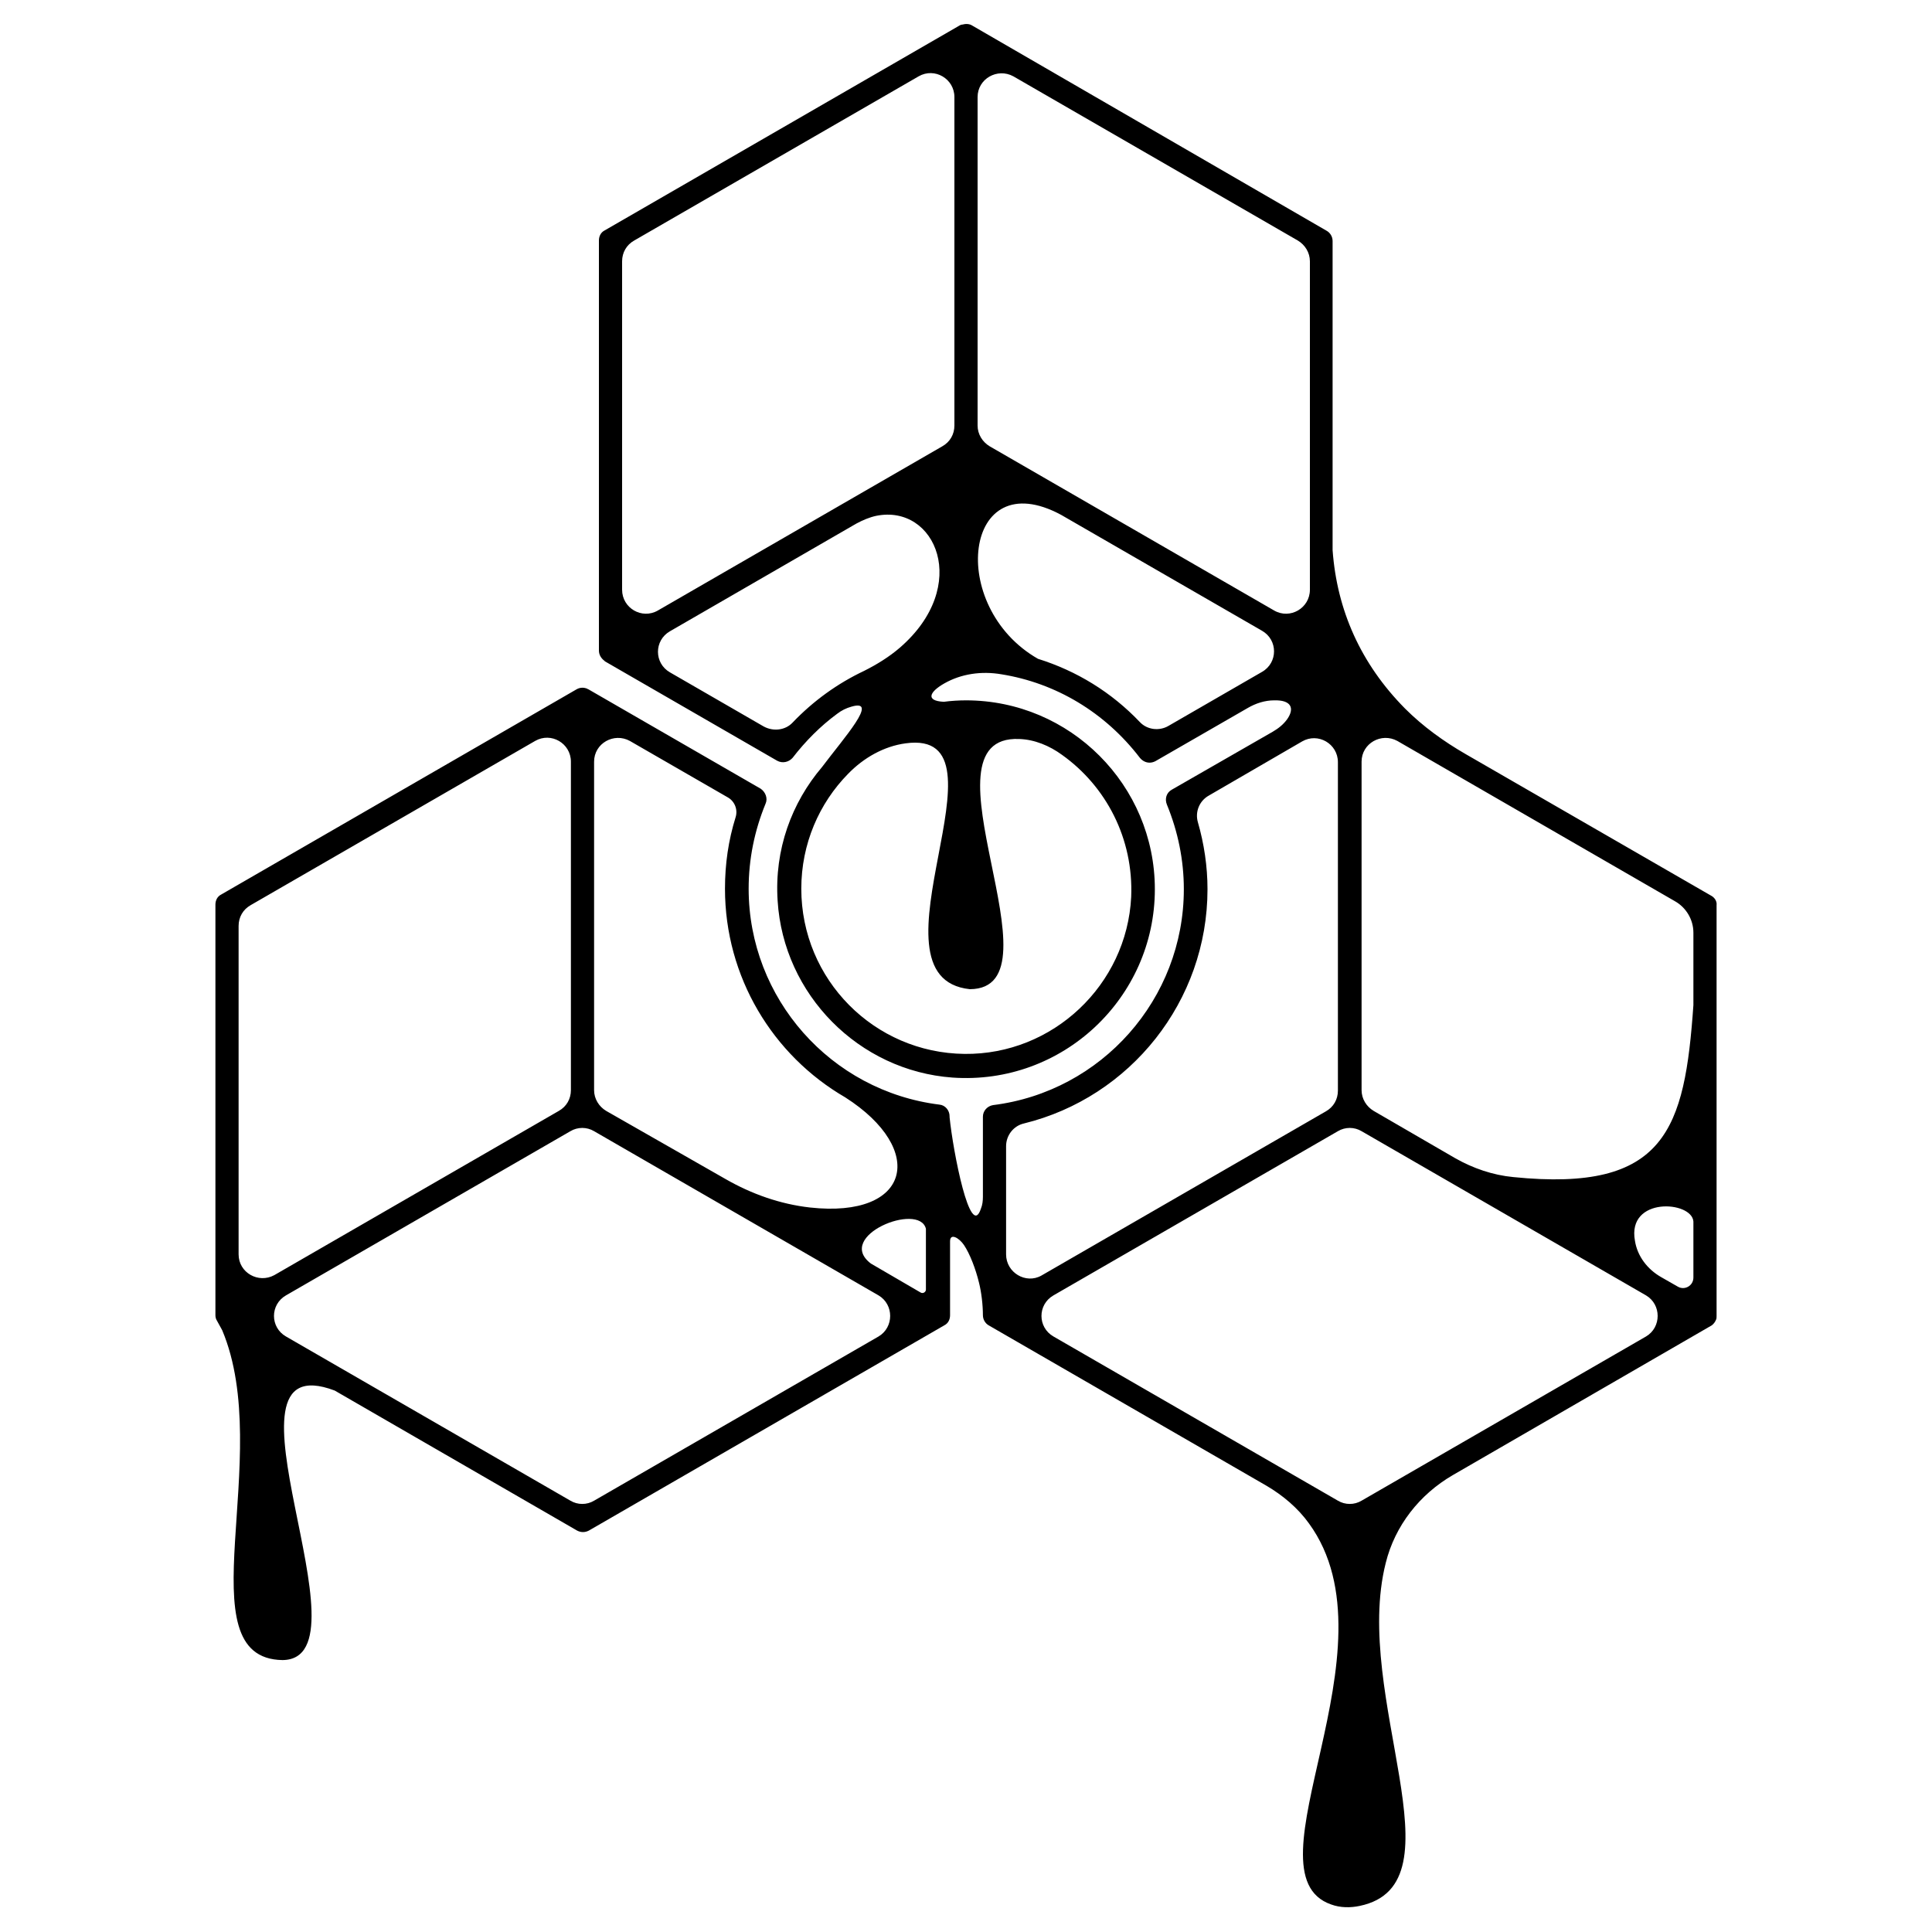
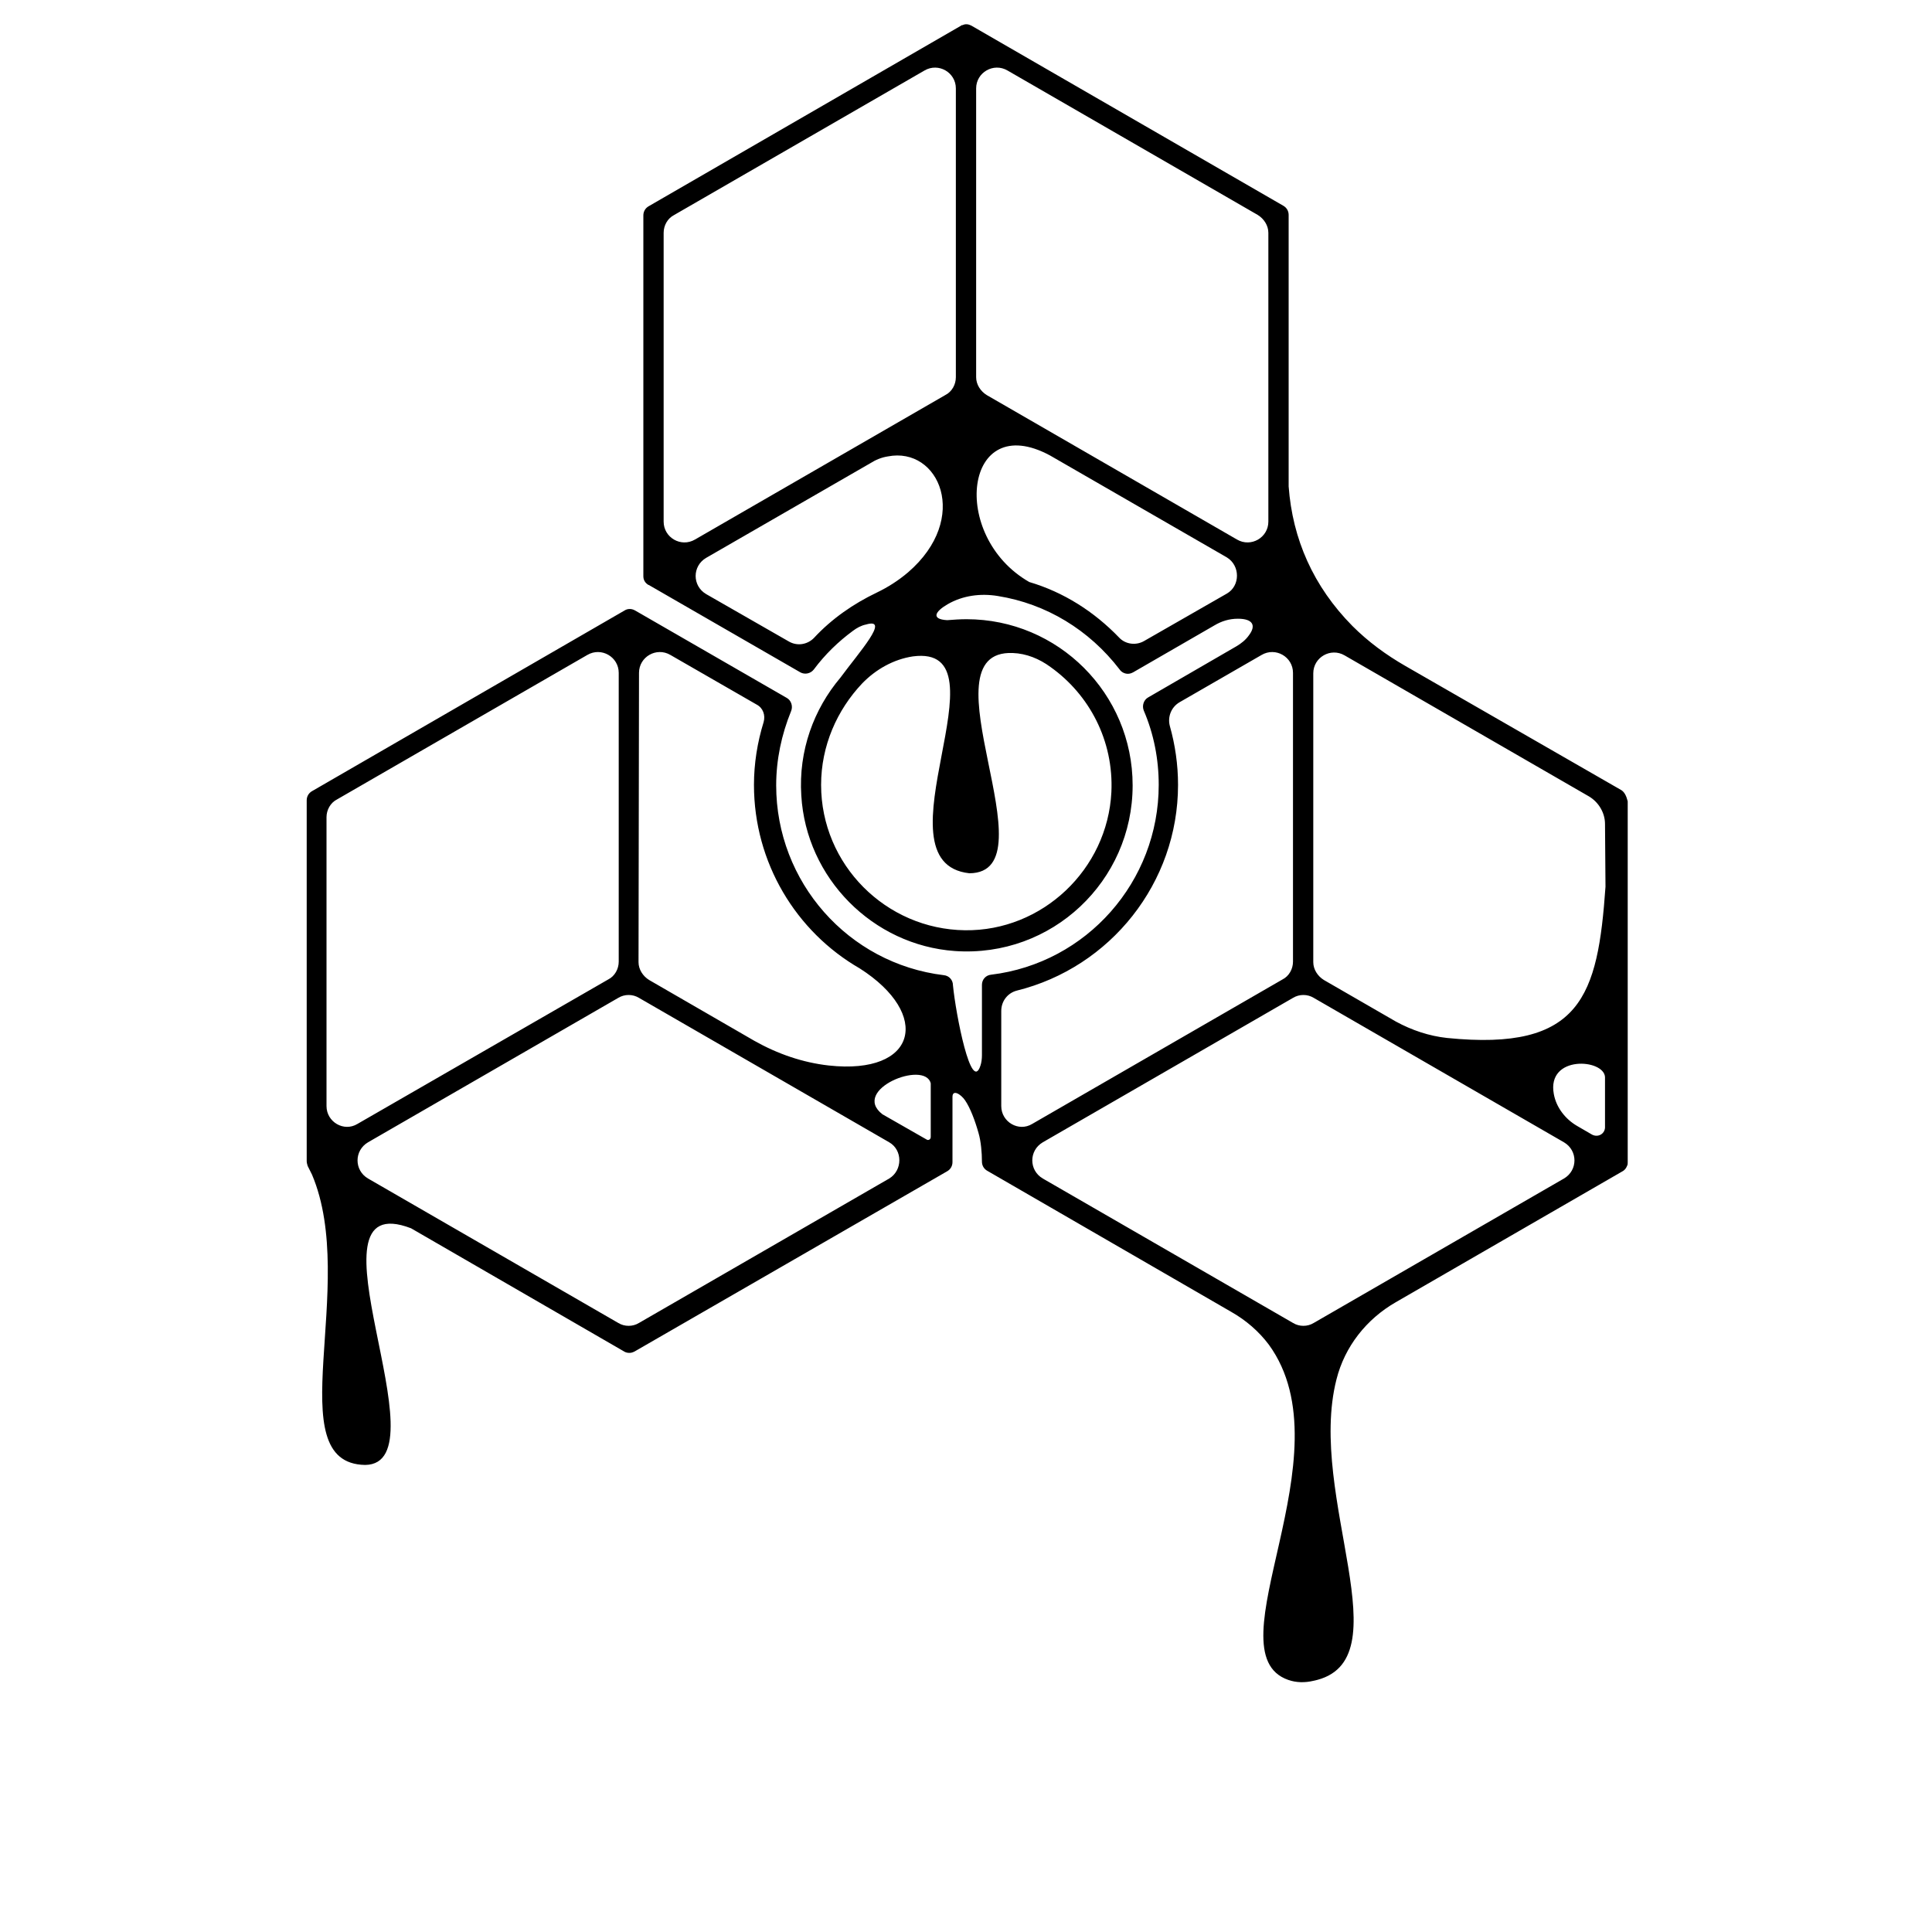
<svg xmlns="http://www.w3.org/2000/svg" version="1.1" id="svg2" x="0px" y="0px" viewBox="0 0 400 400" style="enable-background:new 0 0 400 400;" xml:space="preserve">
-   <g>
-     <path d="M195.4,274.6C195.3,274.6,195.5,274.5,195.4,274.6L195.4,274.6z" />
-     <path d="M354.2,185.4l-50.8-29.3c-4.5-2.6-8.8-5.7-12.5-9.4c-9.2-9.3-14.1-20.4-15-32.8V49.9c0-0.9-0.5-1.7-1.2-2.1L201.3,5.3   c0,0,0,0,0,0c-0.6-0.4-1.4-0.4-2.1-0.2c0,0-0.1,0-0.1,0c0,0,0,0,0,0c-0.1,0-0.2,0.1-0.3,0.1c0,0,0,0,0,0l-73.6,42.5   c-0.8,0.4-1.2,1.2-1.2,2.1v84.6c0,0.1,0,0.2,0,0.3c0,0.8,0.4,1.5,1,2c0.1,0.1,0.2,0.1,0.2,0.2c0,0,0,0,0,0l35.7,20.6   c1.1,0.6,2.4,0.3,3.2-0.6c2.7-3.5,5.8-6.6,9.2-9.1c0.9-0.7,1.9-1.2,3-1.5c5.8-1.7-1.6,6.5-6.1,12.5c-6.3,7.4-9.9,17.1-9.2,27.7   c1.2,19.4,16.8,35.2,36.2,36.6c22.8,1.6,41.9-16.5,41.9-39c0-21.5-17.5-39.1-39.1-39.1c-1.5,0-3.1,0.1-4.6,0.3   c-3.9-0.2-2.9-2.1,0.1-3.8c3.5-2,7.7-2.6,11.8-1.9c11.3,1.8,21.5,7.9,28.7,17.3c0.5,0.6,1.2,1,2,1c0.4,0,0.8-0.1,1.2-0.3l19.1-11   c1.7-1,3.6-1.6,5.5-1.6c3.5-0.1,4.3,1.6,2.7,3.9c-0.8,1.1-1.8,1.9-3,2.6l-20.9,12c-1.1,0.6-1.5,1.9-1,3.1   c2.3,5.6,3.5,11.5,3.5,17.5c0,22.7-17,41.9-39.5,44.7c-1.2,0.2-2.1,1.2-2.1,2.4l0,16.6c0,0.8-0.1,1.7-0.4,2.4   c-2.2,6.8-5.8-11.9-6.5-18.9c0,0.2,0,0.3,0,0.5v-0.7c0-1.2-0.9-2.3-2.1-2.4c-22.5-2.8-39.5-22-39.5-44.7c0-6.1,1.2-12,3.5-17.6   c0.5-1.1,0-2.4-1-3.1l-35.7-20.6c-0.1,0-0.2-0.1-0.2-0.1c-0.7-0.3-1.5-0.3-2.2,0.1l-73.6,42.5c-0.8,0.4-1.2,1.2-1.2,2.1l0,85   c0,0.4,0.1,0.8,0.3,1.1l1.1,2c11,26.1-8.1,68,12.5,68.3c19.1-0.2-15.9-65.9,10.8-55.8l50.2,29c0.4,0.2,0.8,0.3,1.2,0.3   s0.8-0.1,1.2-0.3l73.6-42.5c0.8-0.4,1.2-1.2,1.2-2.1v-13v-2.3c0-1.8,1.9-0.7,2.9,0.8c1.2,1.8,2.4,4.9,3.1,7.8   c0.5,2,0.8,4.6,0.8,6.7l0,0c0,0,0,0,0,0c0,0,0,0,0,0c0,0.9,0.5,1.7,1.2,2.1l57.5,33.2c3.4,2,6.5,4.6,8.8,7.8   c18.9,25.9-13.8,72.5,4.6,78.9c1.9,0.7,4,0.7,5.9,0.3c21.7-4.5-1.6-43.3,5.4-71c1.9-7.7,7-14.2,13.9-18.2l53.6-31   c0.4-0.3,0.7-0.7,0.9-1.2c0.1-0.2,0.1-0.5,0.1-0.8l0-85C355.5,186.6,355,185.8,354.2,185.4z M200.8,204.8   c19.9-0.1-11.6-52.7,10.2-51.8c3.2,0.1,6.3,1.4,8.9,3.3c9.1,6.5,14.8,17.3,14.3,29.4c-0.9,18.2-16.2,32.7-34.5,32.5   c-18.7-0.2-33.8-15.4-33.8-34.2c0-9.3,3.7-17.7,9.7-23.8c3.2-3.3,7.4-5.7,11.9-6.3C210.7,150.7,177.9,202.4,200.8,204.8z    M186.3,134.1c-2.2,1.9-4.8,3.5-7.4,4.8c-5.5,2.6-10.5,6.2-14.8,10.7c-1.5,1.6-4,1.9-6,0.8l-19.4-11.2c-3.3-1.9-3.3-6.6,0-8.5   l38.6-22.3c1.3-0.7,2.7-1.3,4.1-1.6C193.7,104.3,201.1,121.3,186.3,134.1z M197.6,88.1c0,1.8-0.9,3.4-2.5,4.3l-58.9,34   c-3.3,1.9-7.4-0.5-7.4-4.3v-68c0-1.8,0.9-3.4,2.5-4.3l58.9-34c3.3-1.9,7.4,0.5,7.4,4.3L197.6,88.1z M123,157.7   c0-3.8,4.1-6.1,7.4-4.3l20.3,11.7c1.4,0.8,2.1,2.5,1.6,4.1c-1.5,4.8-2.2,9.7-2.2,14.8c0,18.3,9.9,34.5,24.9,43.2   c16.9,10.8,13.6,25.1-7.3,22.8c-6.2-0.7-12.1-2.8-17.5-5.9L125.5,230c-1.5-0.9-2.5-2.5-2.5-4.3L123,157.7z M49.4,259.7l0-68   c0-1.8,0.9-3.4,2.5-4.3l58.9-34c3.3-1.9,7.4,0.5,7.4,4.3v68c0,1.8-0.9,3.4-2.5,4.3l-58.9,34C53.5,265.8,49.4,263.5,49.4,259.7z    M181.9,276.7l-58.9,34c-1.5,0.9-3.4,0.9-4.9,0l-58.9-34c-3.3-1.9-3.3-6.6,0-8.5l58.9-34c1.5-0.9,3.4-0.9,4.9,0l58.9,34   C185.1,270.1,185.1,274.8,181.9,276.7z M191.7,267c0,0.5-0.6,0.9-1.1,0.6l-10.3-6c-7.5-5.7,10-12.8,11.4-7.2V267z M261.3,139.1   l-19.4,11.2c-1.9,1.1-4.4,0.8-5.9-0.8c-5.9-6.2-13.1-10.6-21.1-13.1c-18.9-10.8-15.4-40.7,4.8-29.8l41.6,24   C264.6,132.5,264.6,137.2,261.3,139.1z M263.8,126.4l-58.9-34c-1.5-0.9-2.5-2.5-2.5-4.3l0-68c0-3.8,4.1-6.1,7.4-4.3l58.9,34   c1.5,0.9,2.5,2.5,2.5,4.3v68C271.2,125.9,267.1,128.3,263.8,126.4z M208.3,259.7l0-22.4c0-2.2,1.5-4.2,3.7-4.7   c22-5.4,38-25.3,38-48.5c0-4.7-0.7-9.4-2-13.9c-0.6-2.1,0.3-4.4,2.3-5.5l19.3-11.2c3.3-1.9,7.4,0.5,7.4,4.3v68   c0,1.8-0.9,3.4-2.5,4.3l-58.9,34C212.4,265.9,208.3,263.5,208.3,259.7z M340.8,276.7l-58.9,34c-1.5,0.9-3.4,0.9-4.9,0l-58.9-34   c-3.3-1.9-3.3-6.6,0-8.5l58.9-34c1.5-0.9,3.4-0.9,4.9,0l58.9,34C344,270.1,344,274.8,340.8,276.7z M347.4,266.4l-3.5-2   c-2.8-1.6-4.9-4.3-5.4-7.5c-1.7-9.2,11.8-8.3,12.1-4l0,11.6C350.6,266.2,348.8,267.2,347.4,266.4z M350.6,208.1   c-1.8,25.7-5.7,38.8-37.3,35.6c-4.2-0.4-8.3-1.8-12-3.9l-16.9-9.8c-1.5-0.9-2.5-2.5-2.5-4.3l0-68c0-3.8,4.1-6.1,7.4-4.3l57.5,33.2   c2.3,1.3,3.8,3.8,3.8,6.5L350.6,208.1z" />
-   </g>
+   <path d="M335.7,163.6L291,137.9c-4-2.3-7.7-5-11-8.3c-8.1-8.2-12.4-18-13.2-28.9V44.5c0-0.8-0.4-1.5-1.1-1.9L201.1,5.3c0,0,0,0,0,0  c-0.6-0.3-1.2-0.4-1.8-0.1c0,0,0,0-0.1,0c0,0,0,0,0,0c-0.1,0-0.2,0.1-0.2,0.1c0,0,0,0,0,0l-64.7,37.4c-0.7,0.4-1.1,1.1-1.1,1.9v74.4  c0,0.1,0,0.2,0,0.3c0,0.7,0.3,1.3,0.9,1.7c0.1,0.1,0.1,0.1,0.2,0.1c0,0,0,0,0,0l31.4,18.1c0.9,0.5,2.1,0.3,2.8-0.6  c2.3-3.1,5.1-5.8,8.1-8c0.8-0.6,1.7-1.1,2.7-1.3c5.1-1.5-1.4,5.7-5.3,11c-5.5,6.5-8.7,15.1-8.1,24.4c1,17.1,14.8,31,31.8,32.2  c20.1,1.4,36.8-14.5,36.8-34.3c0-19-15.4-34.4-34.4-34.4c-1.4,0-2.7,0.1-4,0.2c-3.4-0.2-2.5-1.8,0.1-3.3c3.1-1.8,6.8-2.3,10.4-1.7  c10,1.6,18.9,7,25.2,15.2c0.4,0.6,1.1,0.9,1.7,0.9c0.4,0,0.7-0.1,1.1-0.3l16.8-9.7c1.5-0.9,3.1-1.4,4.9-1.4c3.1,0,3.8,1.4,2.3,3.4  c-0.7,1-1.6,1.7-2.6,2.3l-18.3,10.6c-0.9,0.5-1.3,1.7-0.9,2.7c2.1,4.9,3.1,10.1,3.1,15.4c0,20-14.9,36.9-34.7,39.3  c-1.1,0.1-1.9,1-1.9,2.1l0,14.6c0,0.7-0.1,1.5-0.3,2.1c-1.9,5.9-5.1-10.5-5.7-16.6c0,0.2,0,0.3,0,0.5V204c0-1.1-0.8-2-1.9-2.1  c-19.8-2.4-34.7-19.3-34.7-39.3c0-5.3,1.1-10.5,3.1-15.4c0.4-1,0-2.2-0.9-2.7l-31.4-18.1c-0.1,0-0.1-0.1-0.2-0.1  c-0.6-0.3-1.4-0.3-2,0.1l-64.7,37.4c-0.7,0.4-1.1,1.1-1.1,1.9l0,74.7c0,0.3,0.1,0.7,0.2,1l0.9,1.8c9.7,22.9-7.1,59.8,11,60.1  c16.8-0.2-14-58,9.5-49l44.1,25.5c0.3,0.2,0.7,0.3,1.1,0.3c0.4,0,0.7-0.1,1.1-0.3l64.7-37.3c0.7-0.4,1.1-1.1,1.1-1.9v-11.5v-2  c0-1.6,1.7-0.6,2.6,0.7c1.1,1.6,2.1,4.3,2.8,6.8c0.5,1.7,0.7,4.1,0.7,5.9l0,0c0,0,0,0,0,0c0,0,0,0,0,0c0,0.8,0.4,1.5,1.1,1.9  l50.5,29.2c3,1.7,5.7,4,7.8,6.8c16.6,22.8-12.2,63.7,4,69.4c1.7,0.6,3.5,0.6,5.2,0.2c19.1-3.9-1.4-38.1,4.8-62.4  c1.7-6.8,6.2-12.5,12.3-16l47.1-27.2c0.4-0.3,0.6-0.6,0.8-1.1c0.1-0.2,0.1-0.4,0.1-0.7l0-74.7C336.7,164.7,336.3,164,335.7,163.6z   M200.7,180.8c17.5-0.1-10.2-46.4,9-45.6c2.8,0.1,5.5,1.2,7.8,2.9c8,5.7,13.1,15.2,12.6,25.9c-0.8,16-14.3,28.8-30.3,28.6  c-16.4-0.2-29.8-13.6-29.8-30.1c0-8.1,3.3-15.5,8.5-21c2.8-2.9,6.5-5,10.5-5.6C209.4,133.2,180.5,178.6,200.7,180.8z M188,118.5  c-2,1.7-4.2,3.1-6.5,4.2c-4.8,2.3-9.3,5.4-13,9.4c-1.4,1.4-3.5,1.7-5.2,0.7l-17.1-9.8c-2.9-1.7-2.9-5.8,0-7.5l34-19.6  c1.1-0.7,2.3-1.2,3.6-1.4C194.4,92.4,201,107.3,188,118.5z M197.9,78.1c0,1.5-0.8,3-2.2,3.7l-51.8,29.9c-2.9,1.7-6.5-0.4-6.5-3.7  V48.2c0-1.5,0.8-3,2.2-3.7l51.8-29.9c2.9-1.7,6.5,0.4,6.5,3.7L197.9,78.1z M132.3,139.3c0-3.3,3.6-5.4,6.5-3.7l17.9,10.3  c1.3,0.7,1.8,2.2,1.4,3.6c-1.3,4.2-2,8.6-2,13c0,16.1,8.7,30.4,21.9,38c14.9,9.5,11.9,22.1-6.4,20.1c-5.4-0.6-10.6-2.4-15.4-5.1  l-21.8-12.6c-1.3-0.8-2.2-2.2-2.2-3.7L132.3,139.3z M67.6,229l0-59.8c0-1.5,0.8-3,2.2-3.7l51.8-29.9c2.9-1.7,6.5,0.4,6.5,3.7v59.8  c0,1.5-0.8,3-2.2,3.7L74,232.7C71.2,234.4,67.6,232.3,67.6,229z M184.1,244l-51.8,29.9c-1.3,0.8-3,0.8-4.3,0l-51.8-29.9  c-2.9-1.7-2.9-5.8,0-7.5l51.8-29.9c1.3-0.8,3-0.8,4.3,0l51.8,29.9C186.9,238.1,186.9,242.3,184.1,244z M192.7,235.4  c0,0.5-0.5,0.8-0.9,0.5l-9.1-5.2c-6.6-5.1,8.8-11.3,10-6.4V235.4z M254,122.9l-17.1,9.8c-1.7,1-3.9,0.7-5.2-0.7  c-5.2-5.4-11.5-9.4-18.6-11.5c-16.6-9.5-13.5-35.8,4.3-26.2l36.6,21.1C256.8,117.1,256.8,121.3,254,122.9z M256.1,111.7l-51.8-29.9  c-1.3-0.8-2.2-2.2-2.2-3.7l0-59.8c0-3.3,3.6-5.4,6.5-3.7l51.8,29.9c1.3,0.8,2.2,2.2,2.2,3.7V108C262.6,111.3,259,113.4,256.1,111.7z   M207.3,229l0-19.7c0-2,1.3-3.7,3.2-4.2c19.4-4.8,33.4-22.3,33.4-42.6c0-4.2-0.6-8.3-1.7-12.2c-0.5-1.9,0.3-3.9,2-4.9l17-9.8  c2.9-1.7,6.5,0.4,6.5,3.7v59.8c0,1.5-0.8,3-2.2,3.7l-51.8,29.9C210.9,234.4,207.3,232.3,207.3,229z M323.8,244L272,273.9  c-1.3,0.8-3,0.8-4.3,0L215.9,244c-2.9-1.7-2.9-5.8,0-7.5l51.8-29.9c1.3-0.8,3-0.8,4.3,0l51.8,29.9  C326.7,238.2,326.7,242.3,323.8,244z M329.6,234.9l-3.1-1.8c-2.4-1.4-4.3-3.8-4.8-6.6c-1.5-8.1,10.4-7.3,10.6-3.5l0,10.2  C332.4,234.7,330.9,235.6,329.6,234.9z M332.4,183.6c-1.6,22.6-5,34.1-32.8,31.3c-3.7-0.4-7.3-1.6-10.6-3.4l-14.9-8.6  c-1.3-0.8-2.2-2.2-2.2-3.7l0-59.8c0-3.3,3.6-5.4,6.5-3.7l50.6,29.2c2,1.2,3.3,3.4,3.3,5.7L332.4,183.6z" />
</svg>
